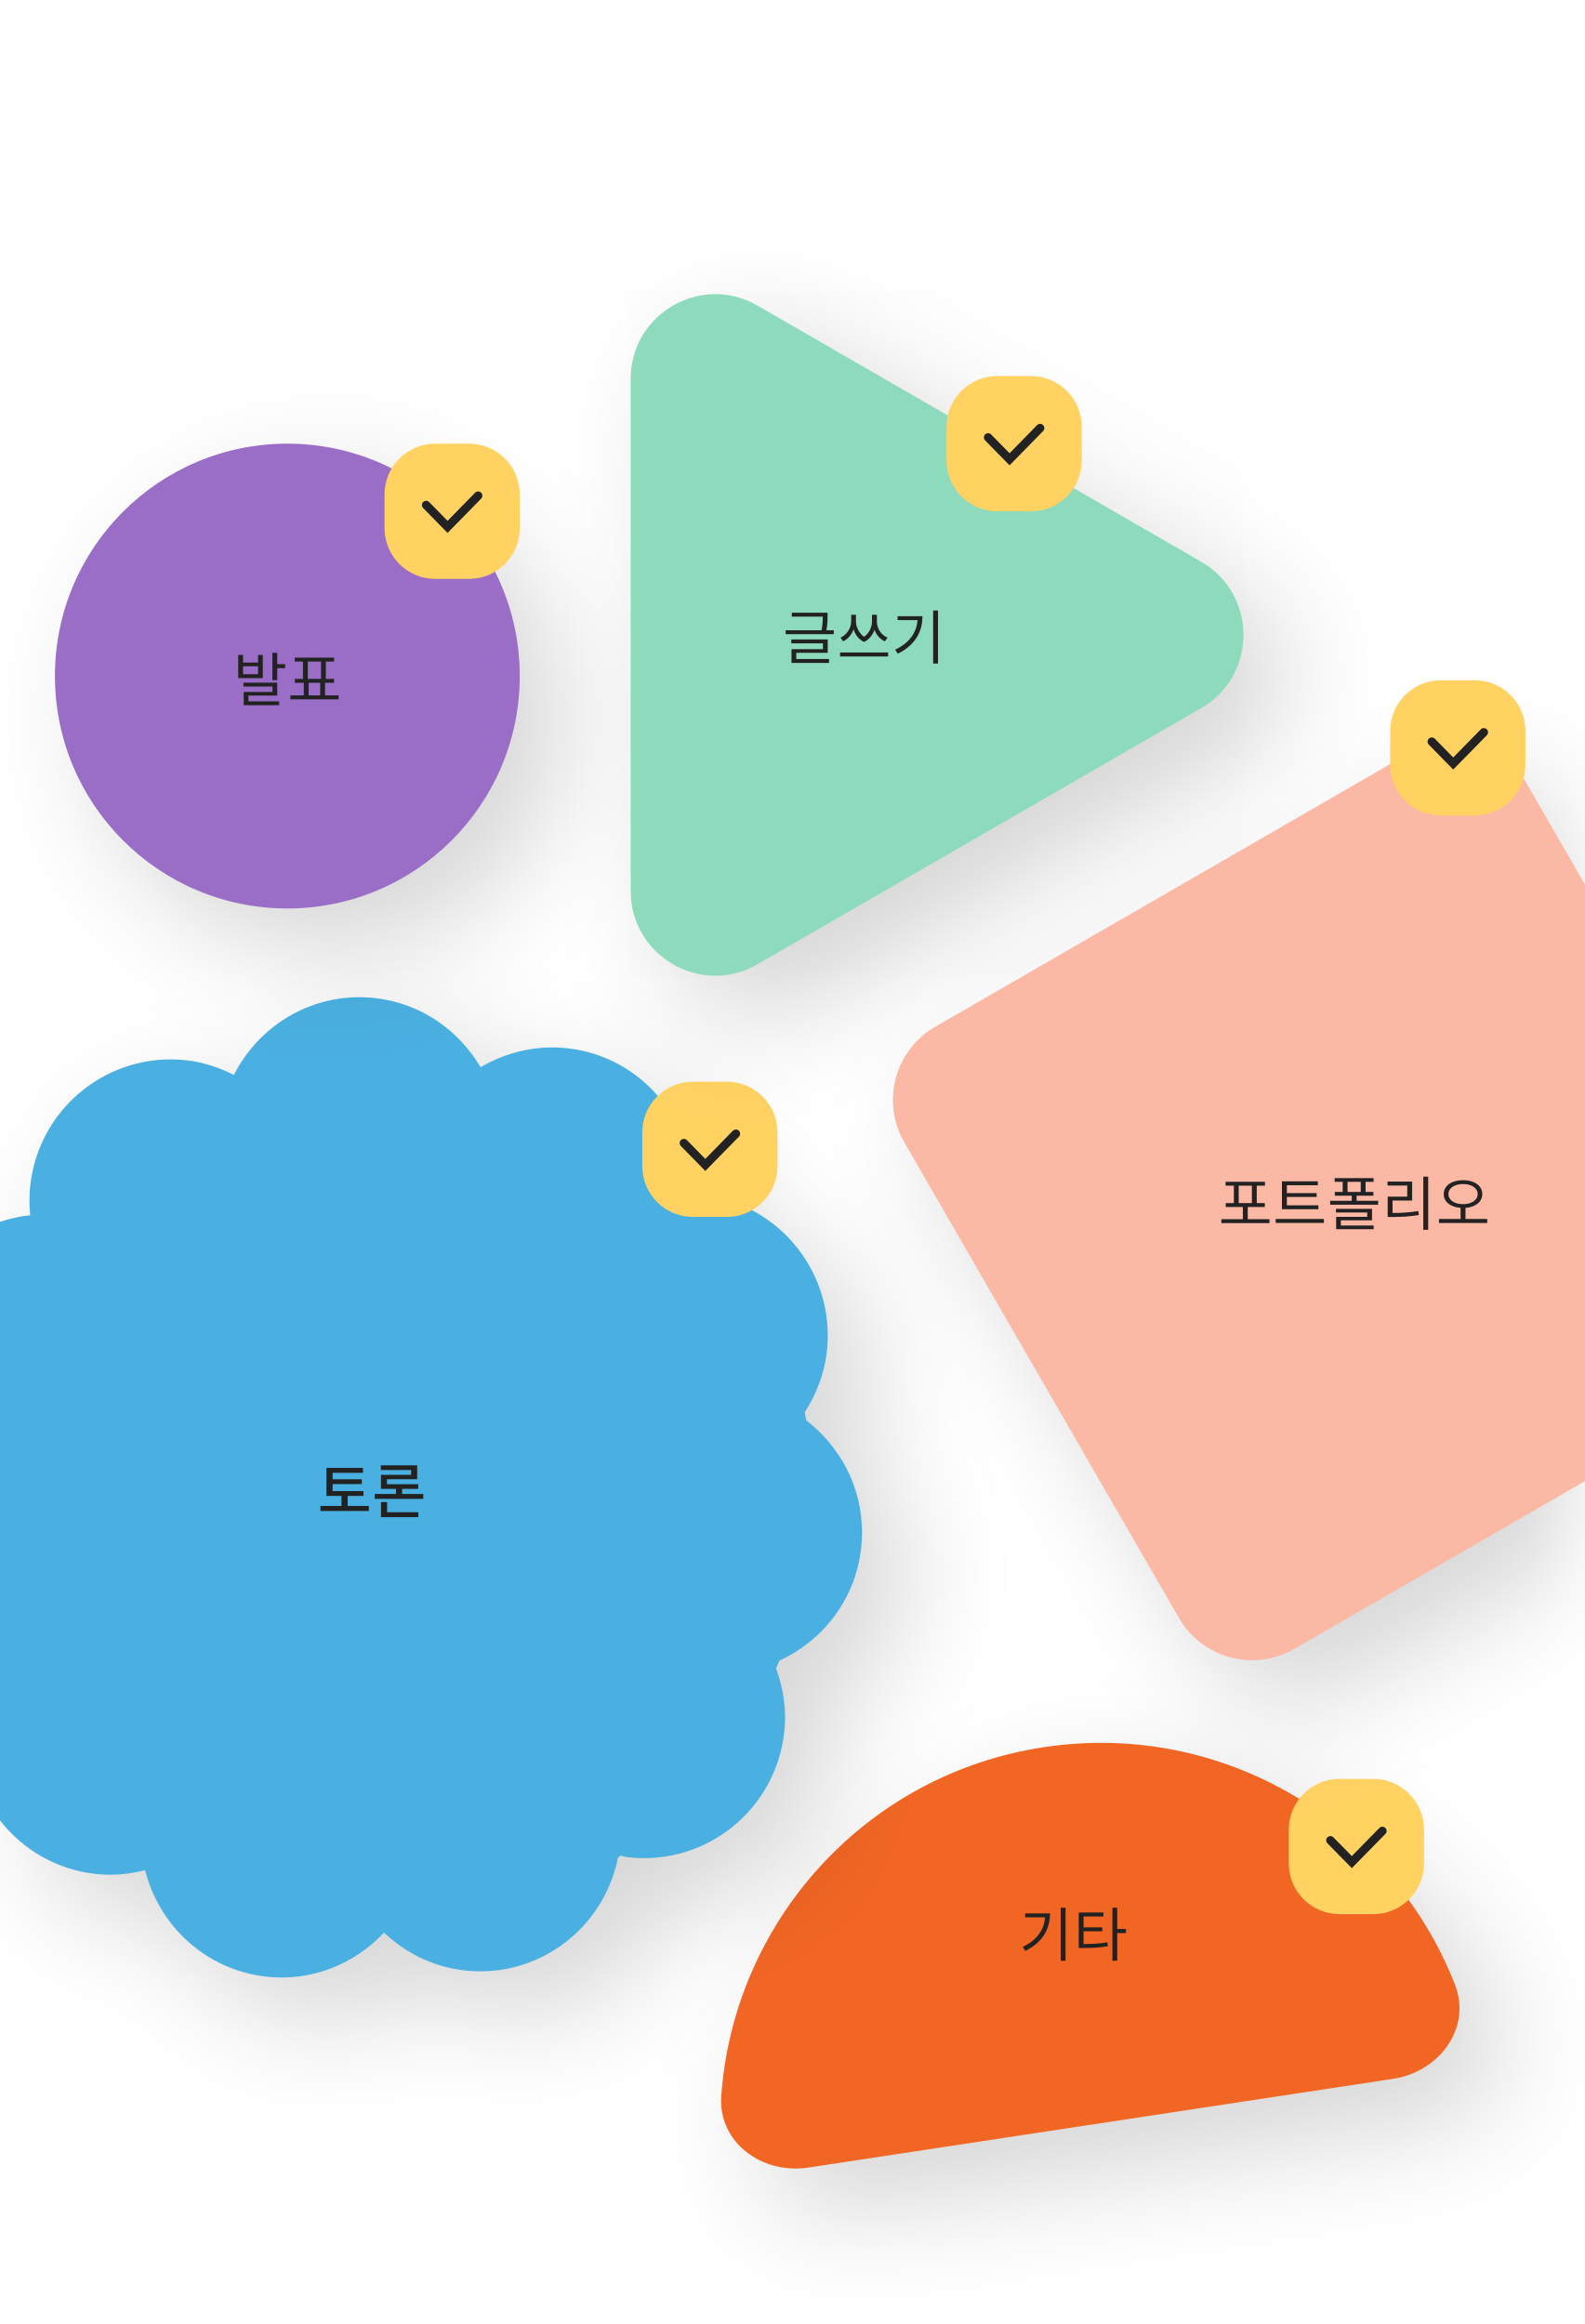
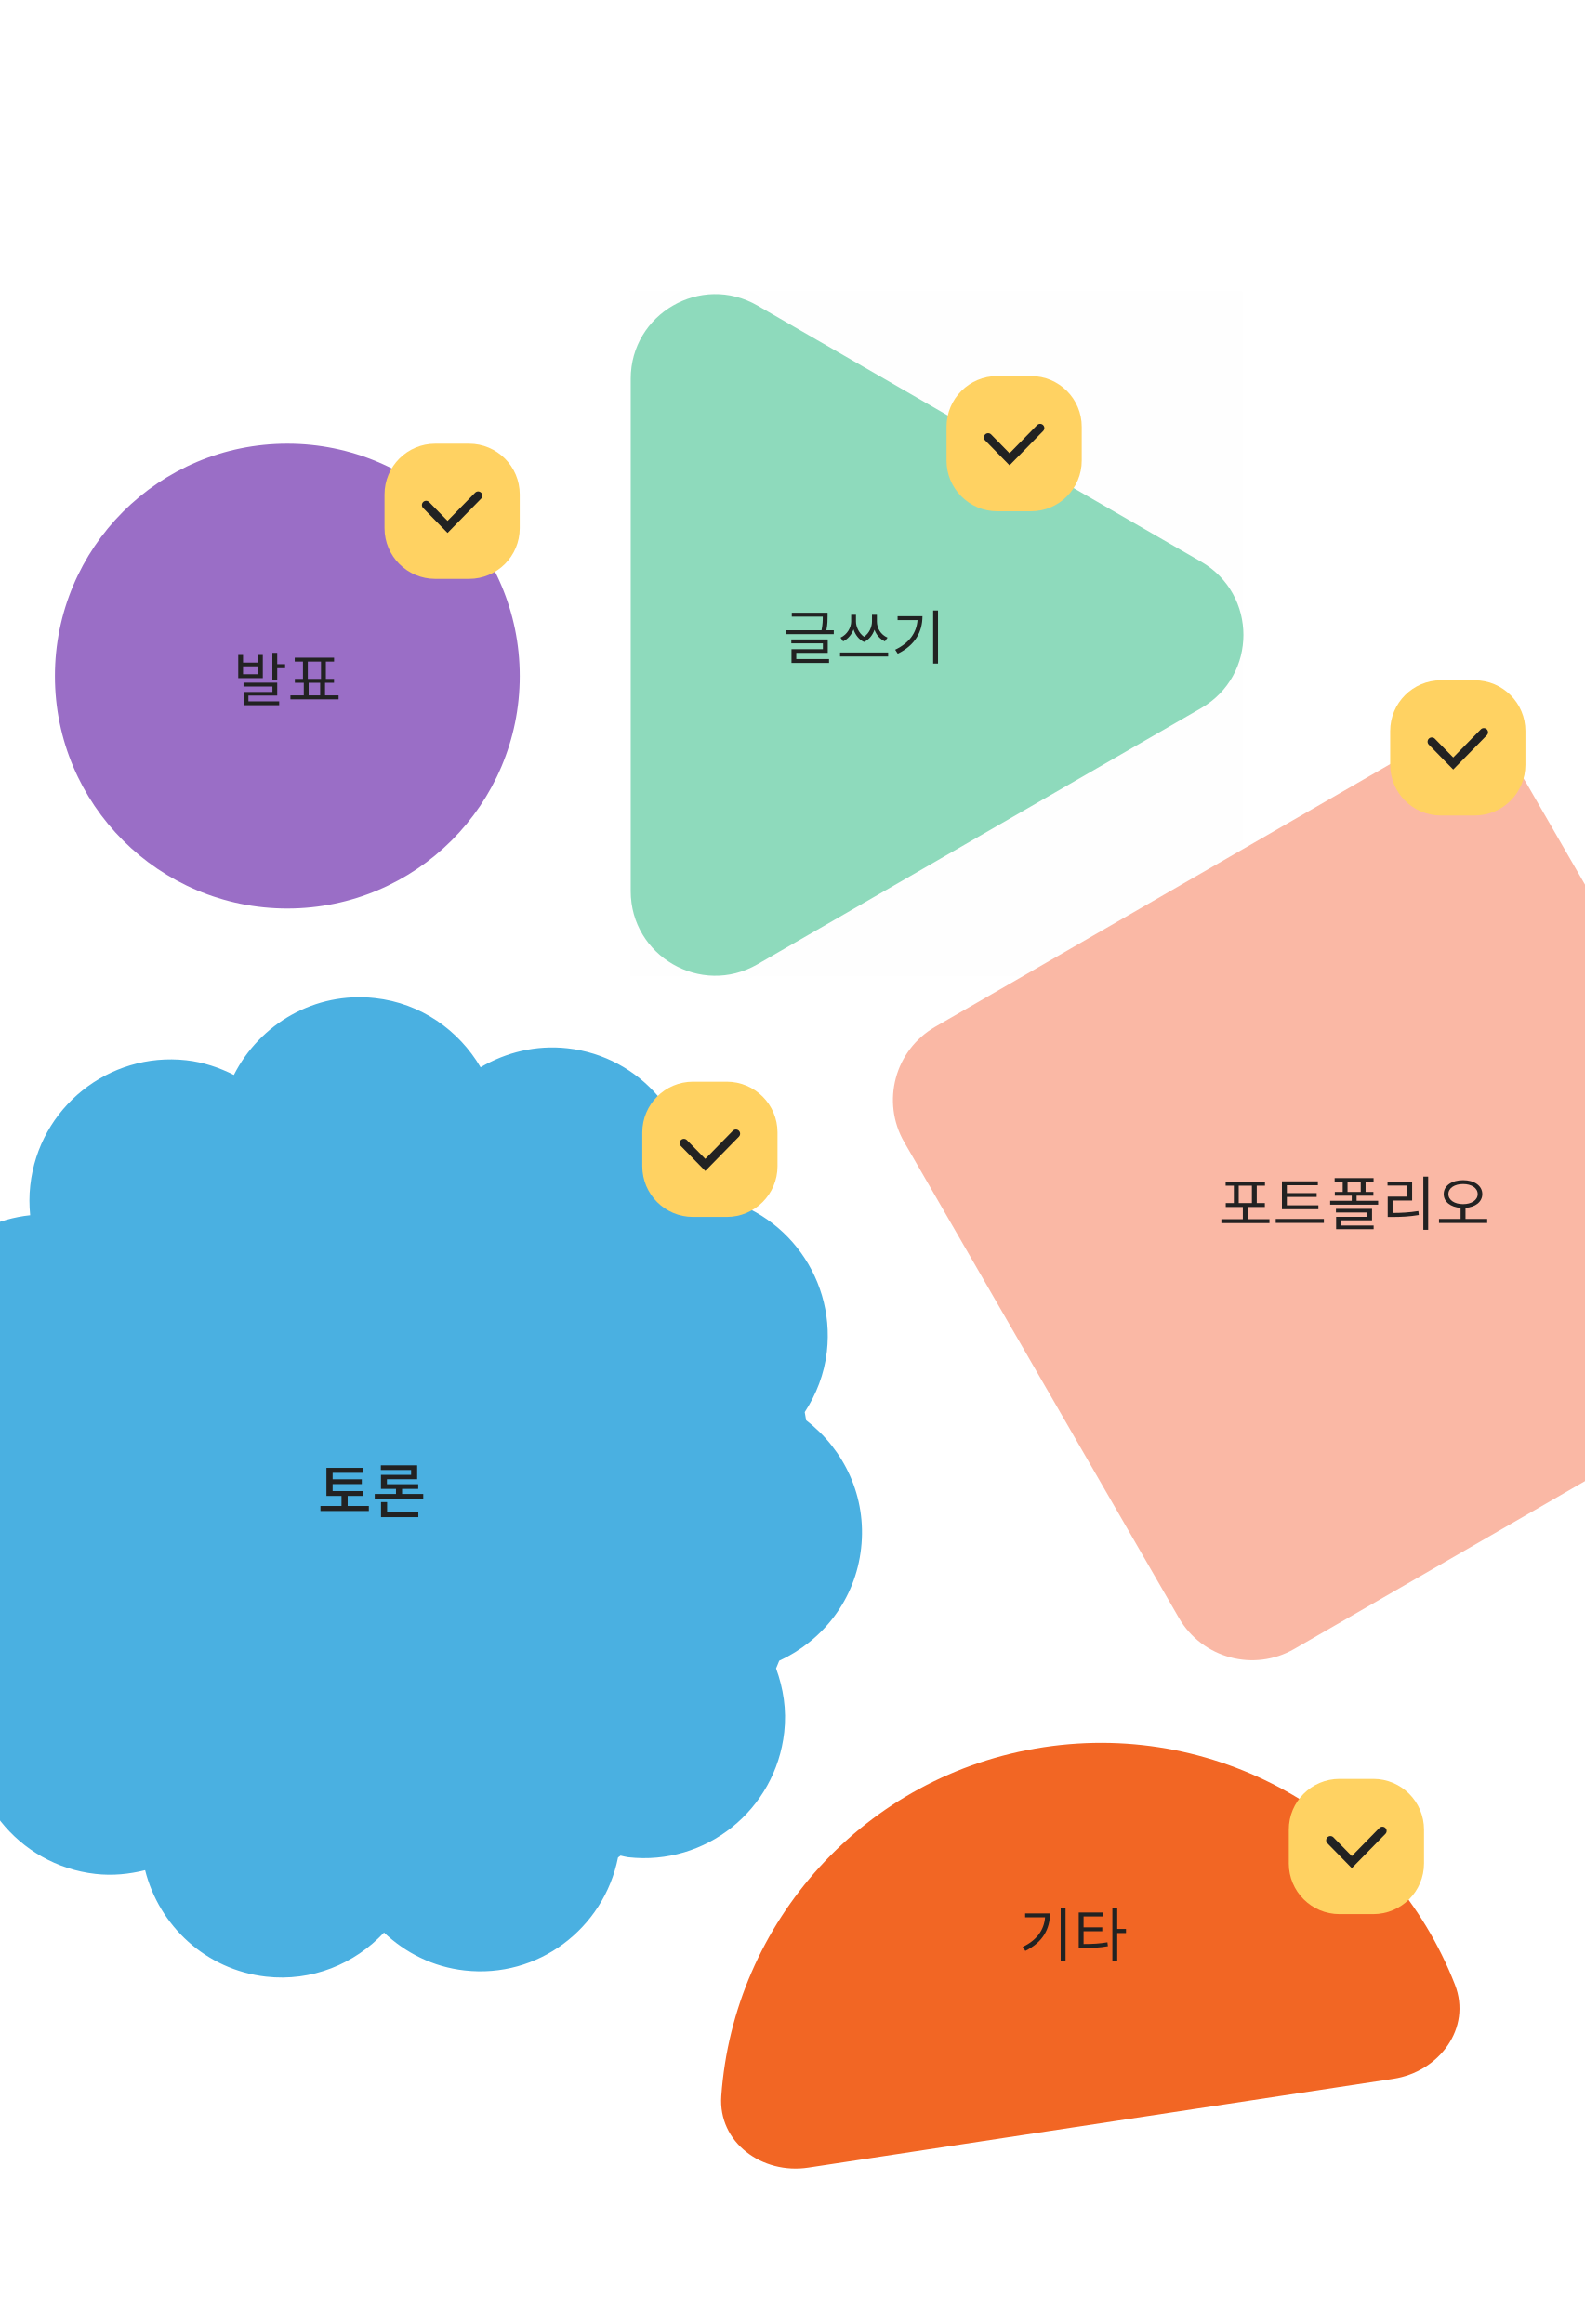
<svg xmlns="http://www.w3.org/2000/svg" width="375" height="550" viewBox="0 0 375 550" fill="none">
  <g filter="url(#filter0_d)">
    <path d="M246.981 413.496C204.579 419.931 173.605 454.973 170.696 496.032C169.915 507.05 180.356 514.637 191.277 512.98L329.692 491.975C340.613 490.318 348.333 479.975 344.318 469.684C329.359 431.337 289.383 407.062 246.981 413.496Z" fill="#F26624" />
  </g>
  <path d="M242.605 452.836V453.76H247.323C247.085 456.742 245.405 459.15 242.031 460.76L242.647 461.698C246.819 459.654 248.485 456.462 248.485 452.836H242.605ZM251.019 451.478V464.036H252.167V451.478H251.019ZM256.436 457.064H260.86V456.14H256.436V453.55H261.14V452.612H255.288V461.012H256.268C258.634 461.012 260.258 460.928 262.19 460.592L262.078 459.668C260.23 459.976 258.662 460.074 256.436 460.074V457.064ZM266.474 456.518H264.402V451.478H263.254V464.022H264.402V457.484H266.474V456.518Z" fill="#222222" />
  <rect x="305" y="421" width="32" height="32" rx="12" fill="#FFD262" />
  <path d="M314.846 435.523L319.914 440.692L327.153 433.308" stroke="#222222" stroke-width="2" stroke-linecap="round" />
  <g filter="url(#filter1_d)">
    <path d="M190.775 336.126C190.665 335.492 190.554 334.858 190.444 334.197C193.173 330.009 195.075 325.186 195.682 319.868C197.749 301.461 184.545 284.873 166.187 282.806C165.553 282.723 164.919 282.778 164.313 282.778C164.147 282.613 163.982 282.42 163.817 282.227C164.258 265.033 151.66 250.015 134.295 248.086C126.825 247.259 119.74 249.05 113.731 252.578C108.577 243.815 99.618 237.422 88.757 236.21C74.534 234.611 61.468 242.299 55.349 254.396C51.903 252.66 48.127 251.365 44.075 250.924C25.744 248.885 9.205 262.139 7.165 280.546C6.89 282.944 6.917 285.286 7.138 287.601C-8.133 289.199 -20.758 301.241 -22.549 317.168C-23.569 326.316 -20.813 335.024 -15.52 341.72C-22.163 347.093 -26.767 354.946 -27.787 364.095C-29.578 380.022 -19.903 394.571 -5.377 399.531C-6.093 401.736 -6.645 404.023 -6.893 406.42C-8.96 424.827 4.244 441.416 22.574 443.482C26.654 443.951 30.596 443.537 34.344 442.6C37.652 455.772 48.706 466.16 62.929 467.786C73.79 469.026 83.934 464.783 90.88 457.37C95.952 462.165 102.485 465.499 109.955 466.326C127.293 468.282 142.895 456.461 146.258 439.597C146.478 439.459 146.671 439.294 146.864 439.156C147.471 439.294 148.049 439.459 148.683 439.542C167.014 441.608 183.553 428.354 185.593 409.947C186.199 404.629 185.372 399.531 183.663 394.847C183.911 394.241 184.159 393.634 184.408 393.028C194.717 388.289 202.435 378.561 203.786 366.409C205.164 354.257 199.789 343.042 190.775 336.126Z" fill="#4AB0E1" />
  </g>
  <path d="M82.275 356.404V354.024H86.013V352.876H78.719V351.224H85.621V350.09H78.719V348.564H85.901V347.388H77.249V354.024H80.819V356.404H75.835V357.594H87.287V356.404H82.275ZM91.612 355.48H90.17V359.05H99.004V357.888H91.612V355.48ZM95.154 353.562V352.358H98.976V351.252H91.57V350.076H98.724V346.786H90.128V347.892H97.296V349.04H90.156V352.358H93.712V353.562H88.686V354.724H100.166V353.562H95.154Z" fill="#222222" />
  <rect x="152" y="256" width="32" height="32" rx="12" fill="#FFD262" />
  <path d="M161.846 270.523L166.914 275.692L174.153 268.308" stroke="#222222" stroke-width="2" stroke-linecap="round" />
  <g filter="url(#filter2_d)">
    <circle cx="68" cy="160" r="55" fill="#9A6EC6" />
    <path d="M61.073 159.56H57.517V157.684H61.073V159.56ZM62.193 154.996H61.073V156.802H57.517V154.996H56.383V160.484H62.193V154.996ZM58.791 164.614H65.609V161.562H57.629V162.472H64.475V163.76H57.671V166.896H66.071V165.986H58.791V164.614ZM65.609 157.18V154.492H64.461V160.974H65.609V158.132H67.471V157.18H65.609ZM73.042 161.59H75.772V164.572H73.042V161.59ZM72.846 156.564H75.968V160.666H72.846V156.564ZM76.92 164.572V161.59H79.048V160.666H77.116V156.564H79.062V155.64H69.752V156.564H71.698V160.666H69.78V161.59H71.894V164.572H68.73V165.51H80.126V164.572H76.92Z" fill="#222222" />
  </g>
  <rect x="91" y="105" width="32" height="32" rx="12" fill="#FFD262" />
  <path d="M100.846 119.523L105.914 124.692L113.153 117.308" stroke="#222222" stroke-width="2" stroke-linecap="round" />
  <path d="M149 69H294V231H149V69Z" fill="#C4C4C4" fill-opacity="0.01" />
  <g filter="url(#filter3_d)">
    <path d="M149.263 89.641C149.263 74.245 165.929 64.623 179.263 72.32L284.263 132.942C297.596 140.64 297.596 159.885 284.263 167.583L179.263 228.205C165.93 235.903 149.263 226.281 149.263 210.885L149.263 89.641Z" fill="#8EDABC" />
  </g>
  <path d="M188.444 154.502H195.892V151.338H187.268V152.248H194.744V153.634H187.31V156.882H196.2V155.972H188.444V154.502ZM195.57 149.154C195.85 147.74 195.85 146.662 195.85 145.808V145.01H187.38V145.934H194.716C194.716 146.76 194.702 147.768 194.422 149.154H185.924V150.078H197.32V149.154H195.57ZM210.045 150.904C208.393 150.204 207.525 148.622 207.525 147.096V145.5H206.363V147.096C206.363 148.328 205.747 149.84 204.487 150.708C203.213 149.812 202.569 148.258 202.569 147.096V145.5H201.435V147.096C201.435 148.482 200.525 150.176 198.915 150.904L199.531 151.786C200.721 151.212 201.561 150.148 201.995 148.958C202.387 150.176 203.213 151.338 204.473 151.926C205.733 151.352 206.545 150.232 206.951 149.028C207.371 150.218 208.211 151.24 209.415 151.786L210.045 150.904ZM198.803 154.418V155.37H210.185V154.418H198.803ZM212.423 145.836V146.76H217.141C216.903 149.742 215.223 152.15 211.849 153.76L212.465 154.698C216.637 152.654 218.303 149.462 218.303 145.836H212.423ZM220.837 144.478V157.036H221.985V144.478H220.837Z" fill="#222222" />
  <rect x="224" y="89" width="32" height="32" rx="12" fill="#FFD262" />
  <path d="M233.846 103.523L238.914 108.692L246.153 101.308" stroke="#222222" stroke-width="2" stroke-linecap="round" />
  <g filter="url(#filter4_d)">
    <rect x="204" y="253" width="170" height="170" rx="20" transform="rotate(-30 204 253)" fill="#FAB8A5" />
  </g>
  <path d="M293.147 280.606H296.269V284.722H293.147V280.606ZM295.289 288.53V285.646H299.335V284.722H297.417V280.606H299.363V279.682H290.053V280.606H291.999V284.722H290.081V285.646H294.127V288.53H289.045V289.468H300.427V288.53H295.289ZM312.004 285.254H304.542V283.266H311.598V282.356H304.542V280.494H311.878V279.57H303.38V286.178H312.004V285.254ZM301.91 288.474V289.412H313.306V288.474H301.91ZM317.323 288.796H324.701V286.094H316.161V286.948H323.567V287.984H316.203V290.896H325.079V290.028H317.323V288.796ZM318.905 279.696H322.027V282.09H318.905V279.696ZM321.047 284.176V282.972H325.023V282.09H323.175V279.696H325.065V278.814H315.853V279.696H317.757V282.09H315.895V282.972H319.899V284.176H314.789V285.1H326.143V284.176H321.047ZM329.557 284.12H334.191V279.64H328.367V280.578H333.029V283.196H328.409V288.012H329.445C331.601 288.012 333.505 287.928 335.773 287.55L335.661 286.612C333.463 286.962 331.615 287.06 329.557 287.06V284.12ZM336.837 278.464V291.05H337.985V278.464H336.837ZM342.772 282.594C342.772 281.152 344.242 280.214 346.244 280.214C348.246 280.214 349.702 281.152 349.702 282.594C349.702 284.036 348.246 284.974 346.244 284.974C344.242 284.974 342.772 284.036 342.772 282.594ZM346.818 288.474V285.856C349.156 285.688 350.794 284.442 350.794 282.594C350.794 280.592 348.89 279.304 346.244 279.304C343.584 279.304 341.666 280.592 341.666 282.594C341.666 284.442 343.318 285.688 345.656 285.856V288.474H340.546V289.426H351.956V288.474H346.818Z" fill="#222222" />
  <rect x="329" y="161" width="32" height="32" rx="12" fill="#FFD262" />
  <path d="M338.846 175.523L343.914 180.692L351.153 173.308" stroke="#222222" stroke-width="2" stroke-linecap="round" />
-   <defs>
-     <filter id="filter0_d" x="154.654" y="396.465" width="226.741" height="152.742" filterUnits="userSpaceOnUse" color-interpolation-filters="sRGB">
-       <feFlood flood-opacity="0" result="BackgroundImageFix" />
-       <feColorMatrix in="SourceAlpha" type="matrix" values="0 0 0 0 0 0 0 0 0 0 0 0 0 0 0 0 0 0 127 0" />
-       <feOffset dx="10" dy="10" />
-       <feGaussianBlur stdDeviation="13" />
-       <feColorMatrix type="matrix" values="0 0 0 0 0 0 0 0 0 0 0 0 0 0 0 0 0 0 0.16 0" />
-       <feBlend mode="normal" in2="BackgroundImageFix" result="effect1_dropShadow" />
-       <feBlend mode="normal" in="SourceGraphic" in2="effect1_dropShadow" result="shape" />
-     </filter>
-     <filter id="filter1_d" x="-44" y="220" width="284" height="284" filterUnits="userSpaceOnUse" color-interpolation-filters="sRGB">
-       <feFlood flood-opacity="0" result="BackgroundImageFix" />
-       <feColorMatrix in="SourceAlpha" type="matrix" values="0 0 0 0 0 0 0 0 0 0 0 0 0 0 0 0 0 0 127 0" />
-       <feOffset dx="10" dy="10" />
-       <feGaussianBlur stdDeviation="13" />
-       <feColorMatrix type="matrix" values="0 0 0 0 0 0 0 0 0 0 0 0 0 0 0 0 0 0 0.16 0" />
-       <feBlend mode="normal" in2="BackgroundImageFix" result="effect1_dropShadow" />
-       <feBlend mode="normal" in="SourceGraphic" in2="effect1_dropShadow" result="shape" />
-     </filter>
-     <filter id="filter2_d" x="-3" y="89" width="162" height="162" filterUnits="userSpaceOnUse" color-interpolation-filters="sRGB">
-       <feFlood flood-opacity="0" result="BackgroundImageFix" />
-       <feColorMatrix in="SourceAlpha" type="matrix" values="0 0 0 0 0 0 0 0 0 0 0 0 0 0 0 0 0 0 127 0" />
-       <feOffset dx="10" dy="10" />
-       <feGaussianBlur stdDeviation="13" />
-       <feColorMatrix type="matrix" values="0 0 0 0 0 0 0 0 0 0 0 0 0 0 0 0 0 0 0.16 0" />
-       <feBlend mode="normal" in2="BackgroundImageFix" result="effect1_dropShadow" />
-       <feBlend mode="normal" in="SourceGraphic" in2="effect1_dropShadow" result="shape" />
-     </filter>
-     <filter id="filter3_d" x="73.416" y="15.995" width="264.193" height="258.225" filterUnits="userSpaceOnUse" color-interpolation-filters="sRGB">
-       <feFlood flood-opacity="0" result="BackgroundImageFix" />
-       <feColorMatrix in="SourceAlpha" type="matrix" values="0 0 0 0 0 0 0 0 0 0 0 0 0 0 0 0 0 0 127 0" />
-       <feOffset dx="10" dy="10" />
-       <feGaussianBlur stdDeviation="13" />
-       <feColorMatrix type="matrix" values="0 0 0 0 0 0 0 0 0 0 0 0 0 0 0 0 0 0 0.16 0" />
-       <feBlend mode="normal" in2="BackgroundImageFix" result="effect1_dropShadow" />
-       <feBlend mode="normal" in="SourceGraphic" in2="effect1_dropShadow" result="shape" />
-     </filter>
-     <filter id="filter4_d" x="195.316" y="159.317" width="269.59" height="269.59" filterUnits="userSpaceOnUse" color-interpolation-filters="sRGB">
-       <feFlood flood-opacity="0" result="BackgroundImageFix" />
-       <feColorMatrix in="SourceAlpha" type="matrix" values="0 0 0 0 0 0 0 0 0 0 0 0 0 0 0 0 0 0 127 0" />
-       <feOffset dx="10" dy="10" />
-       <feGaussianBlur stdDeviation="13" />
-       <feColorMatrix type="matrix" values="0 0 0 0 0 0 0 0 0 0 0 0 0 0 0 0 0 0 0.16 0" />
-       <feBlend mode="normal" in2="BackgroundImageFix" result="effect1_dropShadow" />
-       <feBlend mode="normal" in="SourceGraphic" in2="effect1_dropShadow" result="shape" />
-     </filter>
-   </defs>
</svg>
